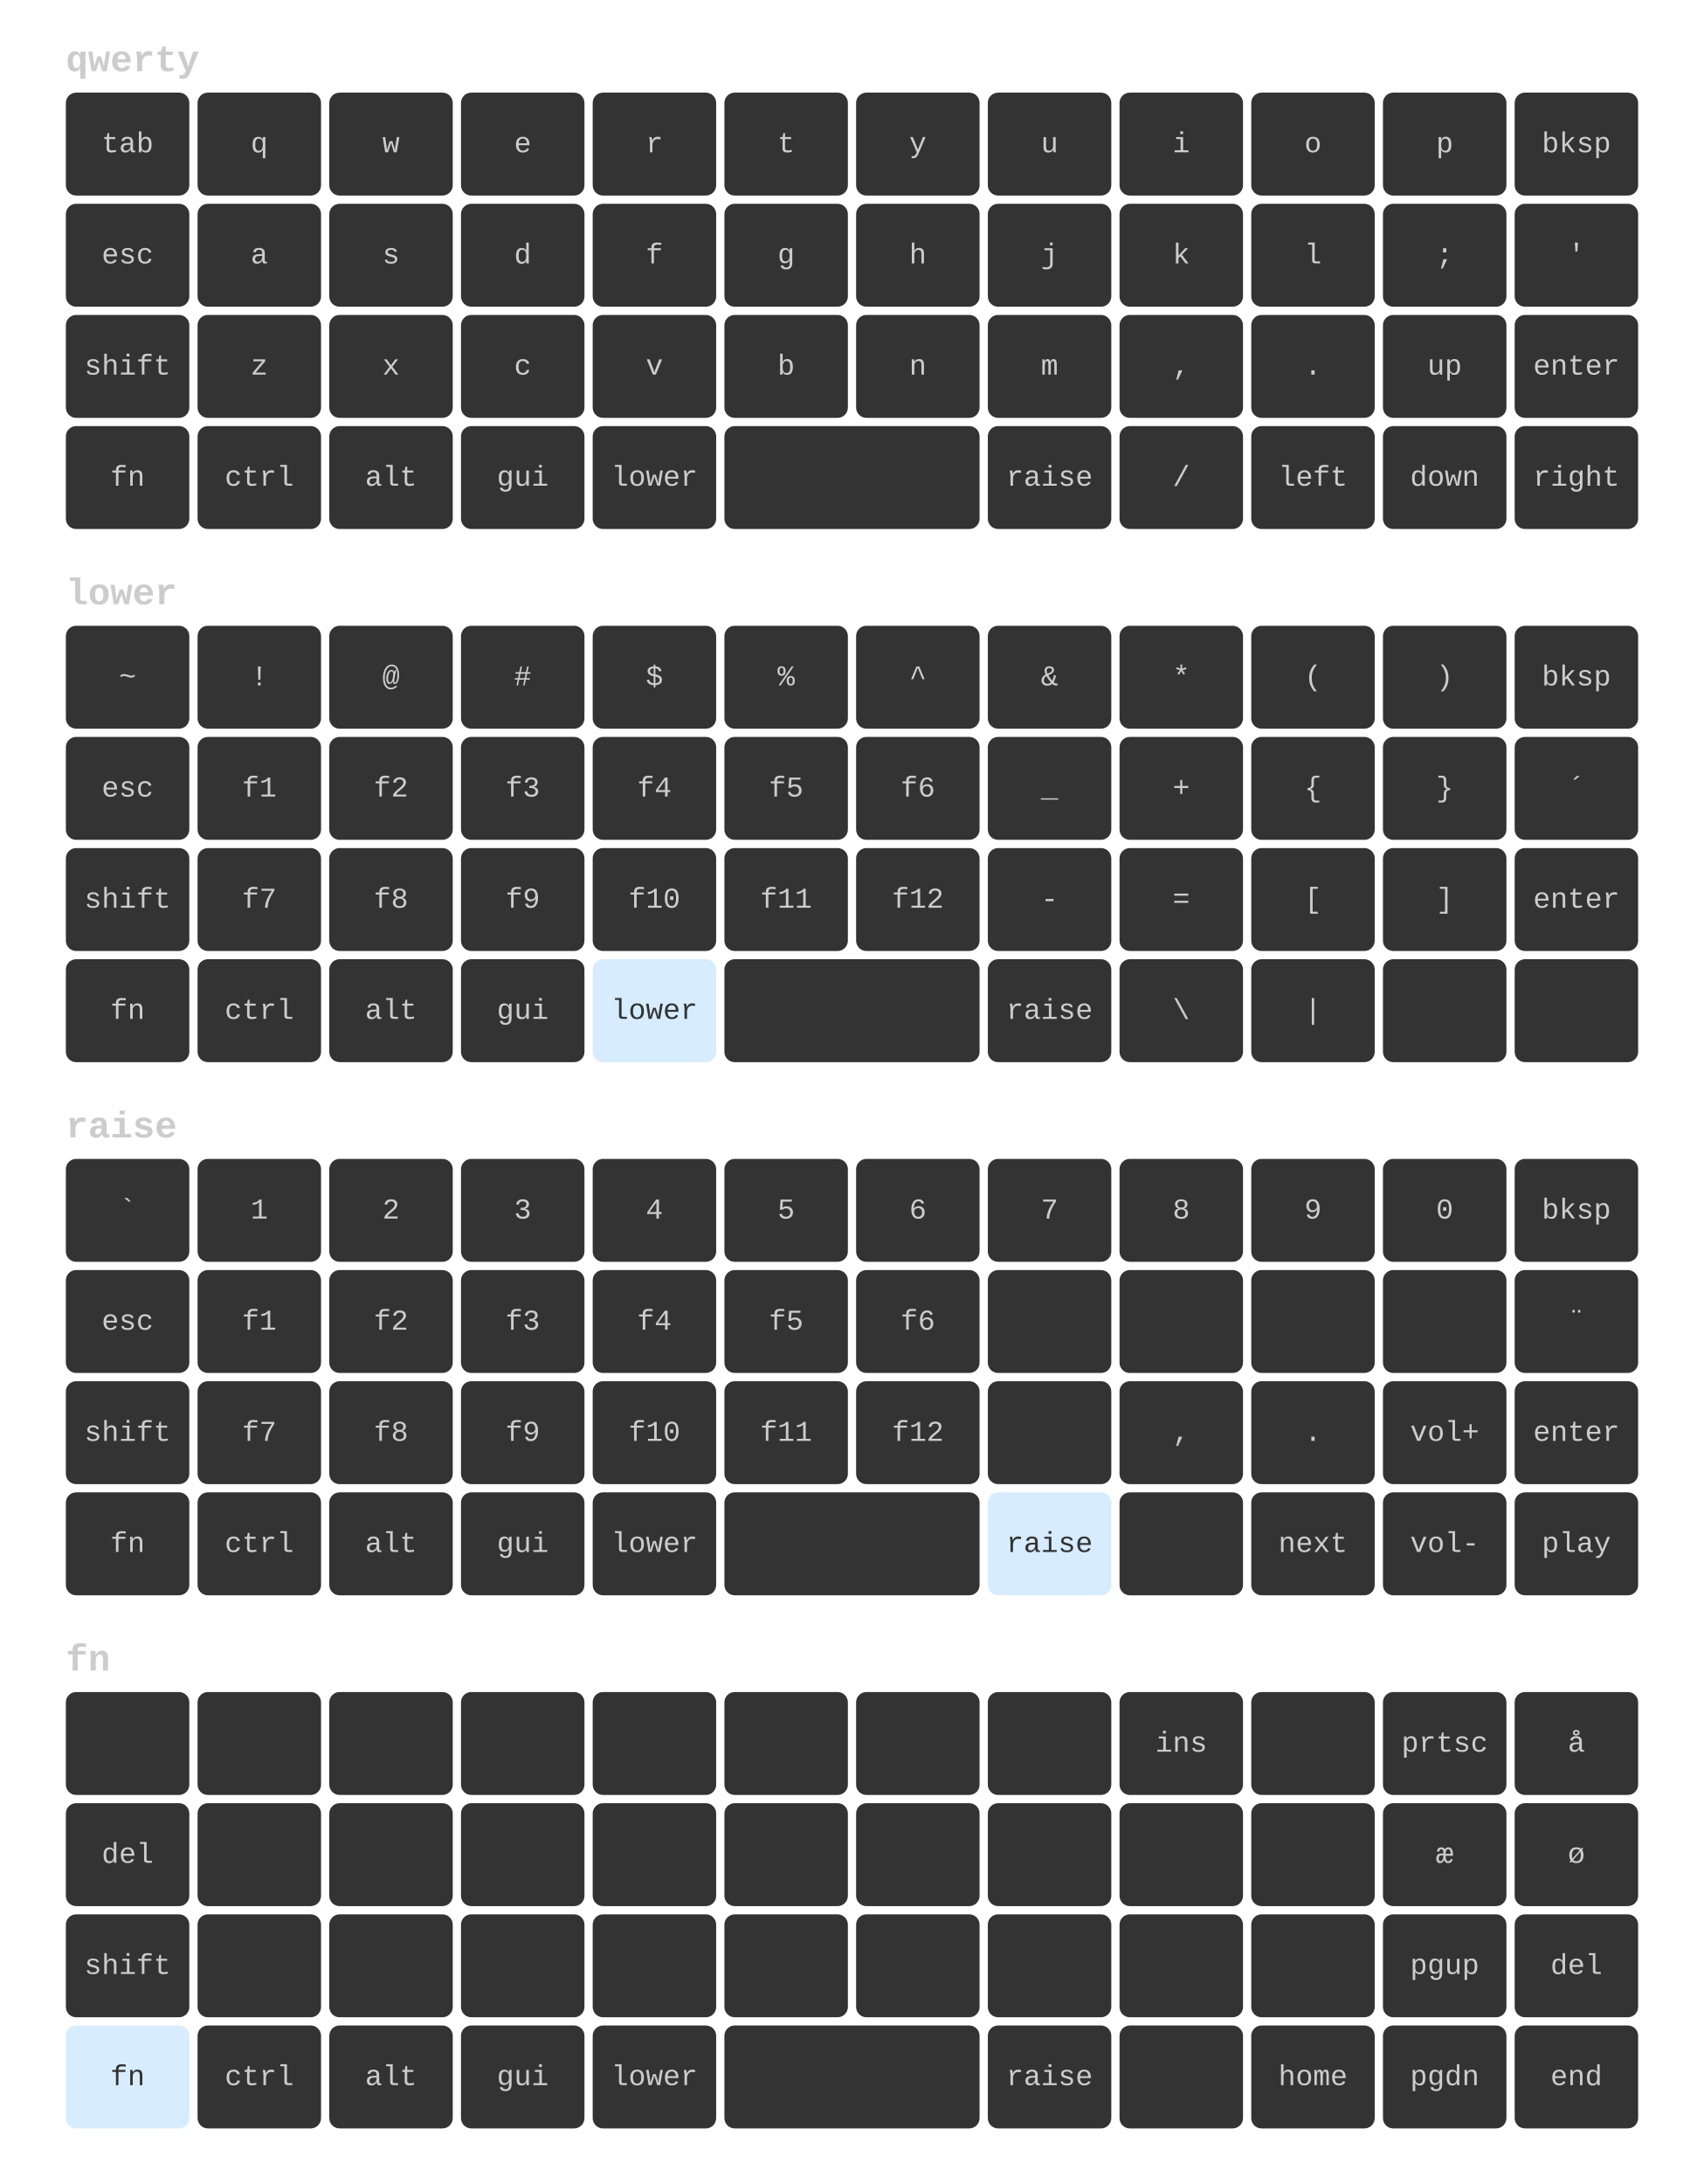
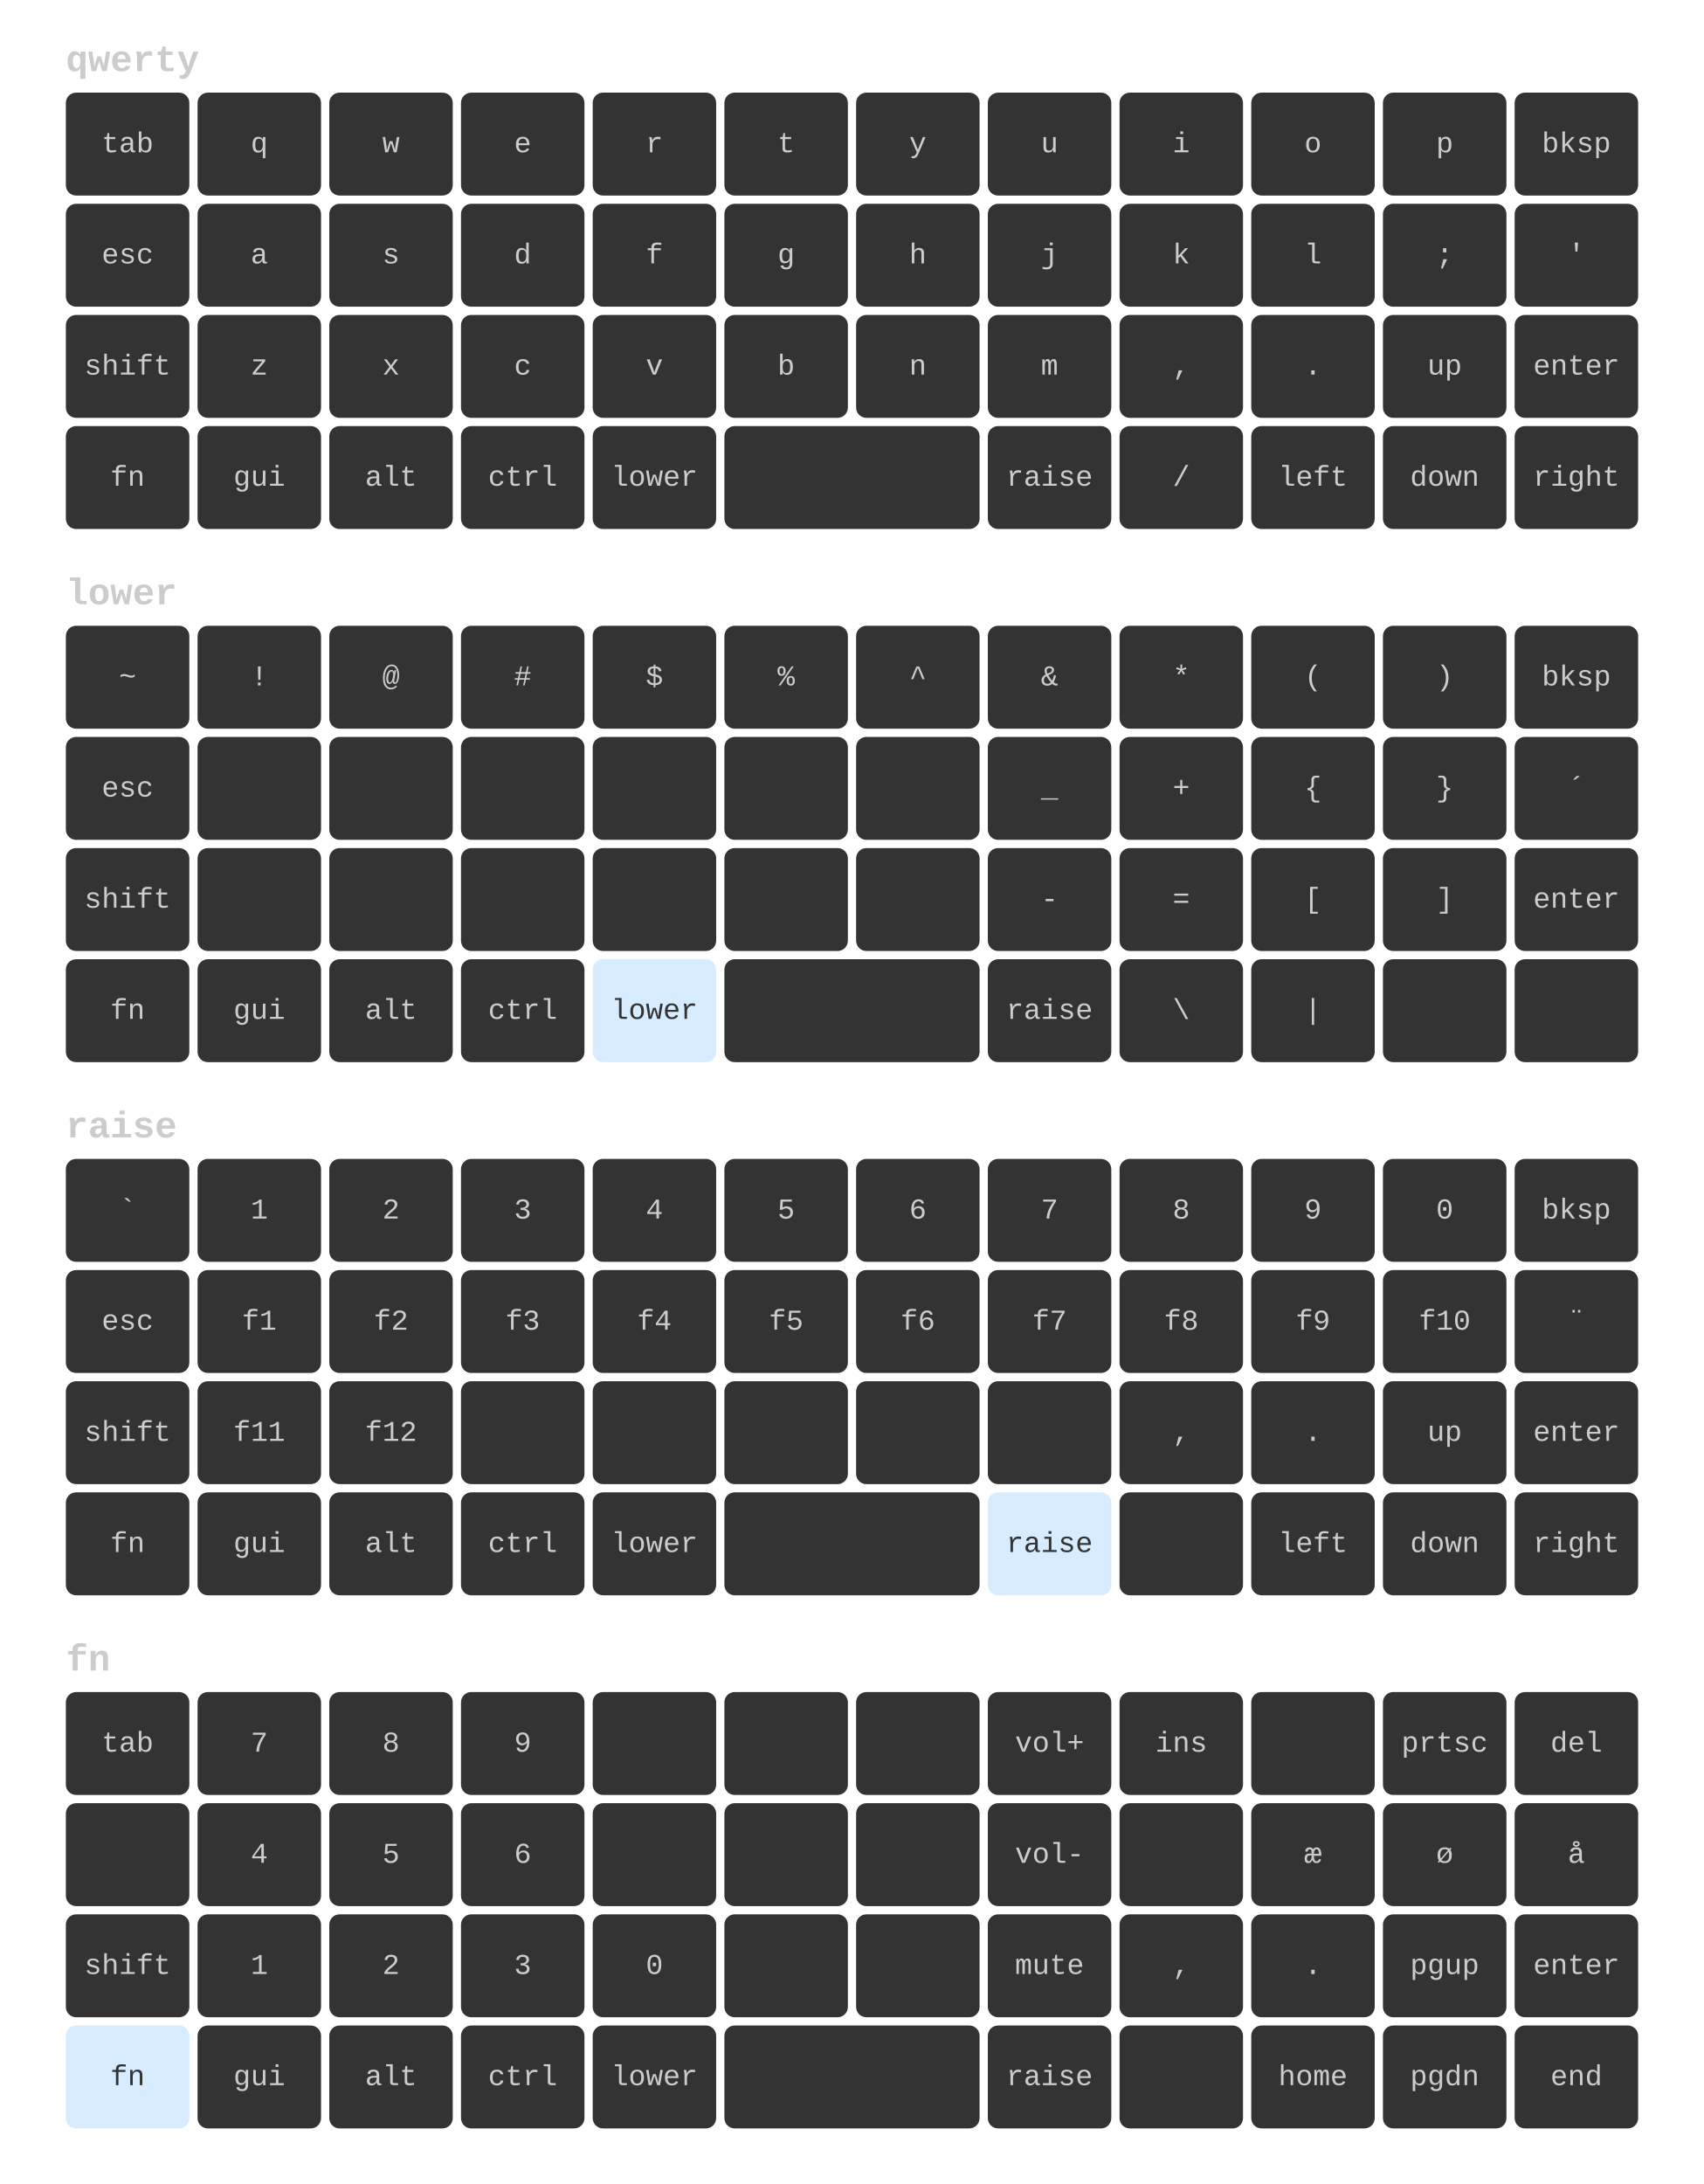
<svg xmlns="http://www.w3.org/2000/svg" width="828" height="1061" viewBox="0 0 828 1061">
  <style>
svg {
    font-family: SFMono-Regular,Consolas,Liberation Mono,Menlo,monospace;
    font-size: 14px;
    font-kerning: normal;
    text-rendering: optimizeLegibility;
    background-color: #111111;
}
rect {
    fill: #333333;
}
text {
    fill: #cccccc;
    text-anchor: middle;
    dominant-baseline: middle;
}
rect.hold {
    fill: #D7ECFE;
}
text.hold {
    fill: #333333;
}
.layer {
    fill: #cccccc;
    text-anchor: start;
    dominant-baseline: hanging;
    font-weight: bold;
    font-size: 18px;
}
</style>
  <text x="32" y="25" class="layer">qwerty</text>
  <rect x="32" y="45" width="60" height="50" rx="5" ry="5" />
  <text x="62" y="70">tab</text>
  <rect x="96" y="45" width="60" height="50" rx="5" ry="5" />
  <text x="126" y="70">q</text>
  <rect x="160" y="45" width="60" height="50" rx="5" ry="5" />
  <text x="190" y="70">w</text>
  <rect x="224" y="45" width="60" height="50" rx="5" ry="5" />
  <text x="254" y="70">e</text>
  <rect x="288" y="45" width="60" height="50" rx="5" ry="5" />
  <text x="318" y="70">r</text>
  <rect x="352" y="45" width="60" height="50" rx="5" ry="5" />
  <text x="382" y="70">t</text>
  <rect x="416" y="45" width="60" height="50" rx="5" ry="5" />
  <text x="446" y="70">y</text>
  <rect x="480" y="45" width="60" height="50" rx="5" ry="5" />
  <text x="510" y="70">u</text>
  <rect x="544" y="45" width="60" height="50" rx="5" ry="5" />
  <text x="574" y="70">i</text>
  <rect x="608" y="45" width="60" height="50" rx="5" ry="5" />
  <text x="638" y="70">o</text>
  <rect x="672" y="45" width="60" height="50" rx="5" ry="5" />
  <text x="702" y="70">p</text>
  <rect x="736" y="45" width="60" height="50" rx="5" ry="5" />
  <text x="766" y="70">bksp</text>
  <rect x="32" y="99" width="60" height="50" rx="5" ry="5" />
  <text x="62" y="124">esc</text>
  <rect x="96" y="99" width="60" height="50" rx="5" ry="5" />
  <text x="126" y="124">a</text>
  <rect x="160" y="99" width="60" height="50" rx="5" ry="5" />
  <text x="190" y="124">s</text>
  <rect x="224" y="99" width="60" height="50" rx="5" ry="5" />
  <text x="254" y="124">d</text>
  <rect x="288" y="99" width="60" height="50" rx="5" ry="5" />
  <text x="318" y="124">f</text>
  <rect x="352" y="99" width="60" height="50" rx="5" ry="5" />
  <text x="382" y="124">g</text>
  <rect x="416" y="99" width="60" height="50" rx="5" ry="5" />
  <text x="446" y="124">h</text>
  <rect x="480" y="99" width="60" height="50" rx="5" ry="5" />
  <text x="510" y="124">j</text>
  <rect x="544" y="99" width="60" height="50" rx="5" ry="5" />
  <text x="574" y="124">k</text>
  <rect x="608" y="99" width="60" height="50" rx="5" ry="5" />
  <text x="638" y="124">l</text>
  <rect x="672" y="99" width="60" height="50" rx="5" ry="5" />
  <text x="702" y="124">;</text>
  <rect x="736" y="99" width="60" height="50" rx="5" ry="5" />
  <text x="766" y="124">'</text>
  <rect x="32" y="153" width="60" height="50" rx="5" ry="5" />
  <text x="62" y="178">shift</text>
  <rect x="96" y="153" width="60" height="50" rx="5" ry="5" />
  <text x="126" y="178">z</text>
  <rect x="160" y="153" width="60" height="50" rx="5" ry="5" />
  <text x="190" y="178">x</text>
  <rect x="224" y="153" width="60" height="50" rx="5" ry="5" />
  <text x="254" y="178">c</text>
  <rect x="288" y="153" width="60" height="50" rx="5" ry="5" />
  <text x="318" y="178">v</text>
  <rect x="352" y="153" width="60" height="50" rx="5" ry="5" />
  <text x="382" y="178">b</text>
  <rect x="416" y="153" width="60" height="50" rx="5" ry="5" />
  <text x="446" y="178">n</text>
  <rect x="480" y="153" width="60" height="50" rx="5" ry="5" />
  <text x="510" y="178">m</text>
  <rect x="544" y="153" width="60" height="50" rx="5" ry="5" />
  <text x="574" y="178">,</text>
  <rect x="608" y="153" width="60" height="50" rx="5" ry="5" />
  <text x="638" y="178">.</text>
  <rect x="672" y="153" width="60" height="50" rx="5" ry="5" />
  <text x="702" y="178">up</text>
  <rect x="736" y="153" width="60" height="50" rx="5" ry="5" />
  <text x="766" y="178">enter</text>
  <rect x="32" y="207" width="60" height="50" rx="5" ry="5" />
  <text x="62" y="232">fn</text>
  <rect x="96" y="207" width="60" height="50" rx="5" ry="5" />
-   <text x="126" y="232">ctrl</text>
+   <text x="126" y="232">gui</text>
  <rect x="160" y="207" width="60" height="50" rx="5" ry="5" />
  <text x="190" y="232">alt</text>
  <rect x="224" y="207" width="60" height="50" rx="5" ry="5" />
-   <text x="254" y="232">gui</text>
+   <text x="254" y="232">ctrl</text>
  <rect x="288" y="207" width="60" height="50" rx="5" ry="5" />
  <text x="318" y="232">lower</text>
  <rect x="352" y="207" width="124" height="50" rx="5" ry="5" />
  <text x="414" y="232" />
  <rect x="480" y="207" width="60" height="50" rx="5" ry="5" />
  <text x="510" y="232">raise</text>
  <rect x="544" y="207" width="60" height="50" rx="5" ry="5" />
  <text x="574" y="232">/</text>
  <rect x="608" y="207" width="60" height="50" rx="5" ry="5" />
  <text x="638" y="232">left</text>
  <rect x="672" y="207" width="60" height="50" rx="5" ry="5" />
  <text x="702" y="232">down</text>
  <rect x="736" y="207" width="60" height="50" rx="5" ry="5" />
  <text x="766" y="232">right</text>
  <text x="32" y="284" class="layer">lower</text>
  <rect x="32" y="304" width="60" height="50" rx="5" ry="5" />
  <text x="62" y="329">~</text>
  <rect x="96" y="304" width="60" height="50" rx="5" ry="5" />
  <text x="126" y="329">!</text>
  <rect x="160" y="304" width="60" height="50" rx="5" ry="5" />
  <text x="190" y="329">@</text>
  <rect x="224" y="304" width="60" height="50" rx="5" ry="5" />
  <text x="254" y="329">#</text>
  <rect x="288" y="304" width="60" height="50" rx="5" ry="5" />
  <text x="318" y="329">$</text>
  <rect x="352" y="304" width="60" height="50" rx="5" ry="5" />
  <text x="382" y="329">%</text>
  <rect x="416" y="304" width="60" height="50" rx="5" ry="5" />
  <text x="446" y="329">^</text>
  <rect x="480" y="304" width="60" height="50" rx="5" ry="5" />
  <text x="510" y="329">&amp;</text>
  <rect x="544" y="304" width="60" height="50" rx="5" ry="5" />
  <text x="574" y="329">*</text>
  <rect x="608" y="304" width="60" height="50" rx="5" ry="5" />
  <text x="638" y="329">(</text>
  <rect x="672" y="304" width="60" height="50" rx="5" ry="5" />
  <text x="702" y="329">)</text>
  <rect x="736" y="304" width="60" height="50" rx="5" ry="5" />
  <text x="766" y="329">bksp</text>
  <rect x="32" y="358" width="60" height="50" rx="5" ry="5" />
  <text x="62" y="383">esc</text>
  <rect x="96" y="358" width="60" height="50" rx="5" ry="5" />
-   <text x="126" y="383">f1</text>
+   <text x="126" y="383" />
  <rect x="160" y="358" width="60" height="50" rx="5" ry="5" />
-   <text x="190" y="383">f2</text>
+   <text x="190" y="383" />
  <rect x="224" y="358" width="60" height="50" rx="5" ry="5" />
-   <text x="254" y="383">f3</text>
+   <text x="254" y="383" />
  <rect x="288" y="358" width="60" height="50" rx="5" ry="5" />
-   <text x="318" y="383">f4</text>
+   <text x="318" y="383" />
  <rect x="352" y="358" width="60" height="50" rx="5" ry="5" />
-   <text x="382" y="383">f5</text>
+   <text x="382" y="383" />
  <rect x="416" y="358" width="60" height="50" rx="5" ry="5" />
-   <text x="446" y="383">f6</text>
+   <text x="446" y="383" />
  <rect x="480" y="358" width="60" height="50" rx="5" ry="5" />
  <text x="510" y="383">_</text>
  <rect x="544" y="358" width="60" height="50" rx="5" ry="5" />
  <text x="574" y="383">+</text>
  <rect x="608" y="358" width="60" height="50" rx="5" ry="5" />
  <text x="638" y="383">{</text>
  <rect x="672" y="358" width="60" height="50" rx="5" ry="5" />
  <text x="702" y="383">}</text>
  <rect x="736" y="358" width="60" height="50" rx="5" ry="5" />
  <text x="766" y="383">´</text>
  <rect x="32" y="412" width="60" height="50" rx="5" ry="5" />
  <text x="62" y="437">shift</text>
  <rect x="96" y="412" width="60" height="50" rx="5" ry="5" />
-   <text x="126" y="437">f7</text>
+   <text x="126" y="437" />
  <rect x="160" y="412" width="60" height="50" rx="5" ry="5" />
-   <text x="190" y="437">f8</text>
+   <text x="190" y="437" />
  <rect x="224" y="412" width="60" height="50" rx="5" ry="5" />
-   <text x="254" y="437">f9</text>
+   <text x="254" y="437" />
  <rect x="288" y="412" width="60" height="50" rx="5" ry="5" />
-   <text x="318" y="437">f10</text>
+   <text x="318" y="437" />
  <rect x="352" y="412" width="60" height="50" rx="5" ry="5" />
-   <text x="382" y="437">f11</text>
+   <text x="382" y="437" />
  <rect x="416" y="412" width="60" height="50" rx="5" ry="5" />
-   <text x="446" y="437">f12</text>
+   <text x="446" y="437" />
  <rect x="480" y="412" width="60" height="50" rx="5" ry="5" />
  <text x="510" y="437">-</text>
  <rect x="544" y="412" width="60" height="50" rx="5" ry="5" />
  <text x="574" y="437">=</text>
  <rect x="608" y="412" width="60" height="50" rx="5" ry="5" />
  <text x="638" y="437">[</text>
  <rect x="672" y="412" width="60" height="50" rx="5" ry="5" />
  <text x="702" y="437">]</text>
  <rect x="736" y="412" width="60" height="50" rx="5" ry="5" />
  <text x="766" y="437">enter</text>
  <rect x="32" y="466" width="60" height="50" rx="5" ry="5" />
  <text x="62" y="491">fn</text>
  <rect x="96" y="466" width="60" height="50" rx="5" ry="5" />
-   <text x="126" y="491">ctrl</text>
+   <text x="126" y="491">gui</text>
  <rect x="160" y="466" width="60" height="50" rx="5" ry="5" />
  <text x="190" y="491">alt</text>
  <rect x="224" y="466" width="60" height="50" rx="5" ry="5" />
-   <text x="254" y="491">gui</text>
+   <text x="254" y="491">ctrl</text>
  <rect x="288" y="466" width="60" height="50" class="hold" rx="5" ry="5" />
  <text x="318" y="491" class="hold">lower</text>
  <rect x="352" y="466" width="124" height="50" rx="5" ry="5" />
  <text x="414" y="491" />
  <rect x="480" y="466" width="60" height="50" rx="5" ry="5" />
  <text x="510" y="491">raise</text>
  <rect x="544" y="466" width="60" height="50" rx="5" ry="5" />
  <text x="574" y="491">\</text>
  <rect x="608" y="466" width="60" height="50" rx="5" ry="5" />
  <text x="638" y="491">|</text>
  <rect x="672" y="466" width="60" height="50" rx="5" ry="5" />
  <text x="702" y="491" />
  <rect x="736" y="466" width="60" height="50" rx="5" ry="5" />
  <text x="766" y="491" />
  <text x="32" y="543" class="layer">raise</text>
  <rect x="32" y="563" width="60" height="50" rx="5" ry="5" />
  <text x="62" y="588">`</text>
  <rect x="96" y="563" width="60" height="50" rx="5" ry="5" />
  <text x="126" y="588">1</text>
  <rect x="160" y="563" width="60" height="50" rx="5" ry="5" />
  <text x="190" y="588">2</text>
  <rect x="224" y="563" width="60" height="50" rx="5" ry="5" />
  <text x="254" y="588">3</text>
  <rect x="288" y="563" width="60" height="50" rx="5" ry="5" />
  <text x="318" y="588">4</text>
  <rect x="352" y="563" width="60" height="50" rx="5" ry="5" />
  <text x="382" y="588">5</text>
  <rect x="416" y="563" width="60" height="50" rx="5" ry="5" />
  <text x="446" y="588">6</text>
  <rect x="480" y="563" width="60" height="50" rx="5" ry="5" />
  <text x="510" y="588">7</text>
  <rect x="544" y="563" width="60" height="50" rx="5" ry="5" />
  <text x="574" y="588">8</text>
  <rect x="608" y="563" width="60" height="50" rx="5" ry="5" />
  <text x="638" y="588">9</text>
  <rect x="672" y="563" width="60" height="50" rx="5" ry="5" />
  <text x="702" y="588">0</text>
  <rect x="736" y="563" width="60" height="50" rx="5" ry="5" />
  <text x="766" y="588">bksp</text>
  <rect x="32" y="617" width="60" height="50" rx="5" ry="5" />
  <text x="62" y="642">esc</text>
  <rect x="96" y="617" width="60" height="50" rx="5" ry="5" />
  <text x="126" y="642">f1</text>
  <rect x="160" y="617" width="60" height="50" rx="5" ry="5" />
  <text x="190" y="642">f2</text>
  <rect x="224" y="617" width="60" height="50" rx="5" ry="5" />
  <text x="254" y="642">f3</text>
  <rect x="288" y="617" width="60" height="50" rx="5" ry="5" />
  <text x="318" y="642">f4</text>
  <rect x="352" y="617" width="60" height="50" rx="5" ry="5" />
  <text x="382" y="642">f5</text>
  <rect x="416" y="617" width="60" height="50" rx="5" ry="5" />
  <text x="446" y="642">f6</text>
  <rect x="480" y="617" width="60" height="50" rx="5" ry="5" />
-   <text x="510" y="642" />
+   <text x="510" y="642">f7</text>
  <rect x="544" y="617" width="60" height="50" rx="5" ry="5" />
-   <text x="574" y="642" />
+   <text x="574" y="642">f8</text>
  <rect x="608" y="617" width="60" height="50" rx="5" ry="5" />
-   <text x="638" y="642" />
+   <text x="638" y="642">f9</text>
  <rect x="672" y="617" width="60" height="50" rx="5" ry="5" />
-   <text x="702" y="642" />
+   <text x="702" y="642">f10</text>
  <rect x="736" y="617" width="60" height="50" rx="5" ry="5" />
  <text x="766" y="642">¨</text>
  <rect x="32" y="671" width="60" height="50" rx="5" ry="5" />
  <text x="62" y="696">shift</text>
  <rect x="96" y="671" width="60" height="50" rx="5" ry="5" />
-   <text x="126" y="696">f7</text>
+   <text x="126" y="696">f11</text>
  <rect x="160" y="671" width="60" height="50" rx="5" ry="5" />
-   <text x="190" y="696">f8</text>
+   <text x="190" y="696">f12</text>
  <rect x="224" y="671" width="60" height="50" rx="5" ry="5" />
-   <text x="254" y="696">f9</text>
+   <text x="254" y="696" />
  <rect x="288" y="671" width="60" height="50" rx="5" ry="5" />
-   <text x="318" y="696">f10</text>
+   <text x="318" y="696" />
  <rect x="352" y="671" width="60" height="50" rx="5" ry="5" />
-   <text x="382" y="696">f11</text>
+   <text x="382" y="696" />
  <rect x="416" y="671" width="60" height="50" rx="5" ry="5" />
-   <text x="446" y="696">f12</text>
+   <text x="446" y="696" />
  <rect x="480" y="671" width="60" height="50" rx="5" ry="5" />
  <text x="510" y="696" />
  <rect x="544" y="671" width="60" height="50" rx="5" ry="5" />
  <text x="574" y="696">,</text>
  <rect x="608" y="671" width="60" height="50" rx="5" ry="5" />
  <text x="638" y="696">.</text>
  <rect x="672" y="671" width="60" height="50" rx="5" ry="5" />
-   <text x="702" y="696">vol+</text>
+   <text x="702" y="696">up</text>
  <rect x="736" y="671" width="60" height="50" rx="5" ry="5" />
  <text x="766" y="696">enter</text>
  <rect x="32" y="725" width="60" height="50" rx="5" ry="5" />
  <text x="62" y="750">fn</text>
  <rect x="96" y="725" width="60" height="50" rx="5" ry="5" />
-   <text x="126" y="750">ctrl</text>
+   <text x="126" y="750">gui</text>
  <rect x="160" y="725" width="60" height="50" rx="5" ry="5" />
  <text x="190" y="750">alt</text>
  <rect x="224" y="725" width="60" height="50" rx="5" ry="5" />
-   <text x="254" y="750">gui</text>
+   <text x="254" y="750">ctrl</text>
  <rect x="288" y="725" width="60" height="50" rx="5" ry="5" />
  <text x="318" y="750">lower</text>
  <rect x="352" y="725" width="124" height="50" rx="5" ry="5" />
  <text x="414" y="750" />
  <rect x="480" y="725" width="60" height="50" class="hold" rx="5" ry="5" />
  <text x="510" y="750" class="hold">raise</text>
  <rect x="544" y="725" width="60" height="50" rx="5" ry="5" />
  <text x="574" y="750" />
  <rect x="608" y="725" width="60" height="50" rx="5" ry="5" />
-   <text x="638" y="750">next</text>
+   <text x="638" y="750">left</text>
  <rect x="672" y="725" width="60" height="50" rx="5" ry="5" />
-   <text x="702" y="750">vol-</text>
+   <text x="702" y="750">down</text>
  <rect x="736" y="725" width="60" height="50" rx="5" ry="5" />
-   <text x="766" y="750">play</text>
+   <text x="766" y="750">right</text>
  <text x="32" y="802" class="layer">fn</text>
  <rect x="32" y="822" width="60" height="50" rx="5" ry="5" />
-   <text x="62" y="847" />
+   <text x="62" y="847">tab</text>
  <rect x="96" y="822" width="60" height="50" rx="5" ry="5" />
-   <text x="126" y="847" />
+   <text x="126" y="847">7</text>
  <rect x="160" y="822" width="60" height="50" rx="5" ry="5" />
-   <text x="190" y="847" />
+   <text x="190" y="847">8</text>
  <rect x="224" y="822" width="60" height="50" rx="5" ry="5" />
-   <text x="254" y="847" />
+   <text x="254" y="847">9</text>
  <rect x="288" y="822" width="60" height="50" rx="5" ry="5" />
  <text x="318" y="847" />
  <rect x="352" y="822" width="60" height="50" rx="5" ry="5" />
  <text x="382" y="847" />
  <rect x="416" y="822" width="60" height="50" rx="5" ry="5" />
  <text x="446" y="847" />
  <rect x="480" y="822" width="60" height="50" rx="5" ry="5" />
-   <text x="510" y="847" />
+   <text x="510" y="847">vol+</text>
  <rect x="544" y="822" width="60" height="50" rx="5" ry="5" />
  <text x="574" y="847">ins</text>
  <rect x="608" y="822" width="60" height="50" rx="5" ry="5" />
  <text x="638" y="847" />
  <rect x="672" y="822" width="60" height="50" rx="5" ry="5" />
  <text x="702" y="847">prtsc</text>
  <rect x="736" y="822" width="60" height="50" rx="5" ry="5" />
-   <text x="766" y="847">å</text>
+   <text x="766" y="847">del</text>
  <rect x="32" y="876" width="60" height="50" rx="5" ry="5" />
-   <text x="62" y="901">del</text>
+   <text x="62" y="901" />
  <rect x="96" y="876" width="60" height="50" rx="5" ry="5" />
-   <text x="126" y="901" />
+   <text x="126" y="901">4</text>
  <rect x="160" y="876" width="60" height="50" rx="5" ry="5" />
-   <text x="190" y="901" />
+   <text x="190" y="901">5</text>
  <rect x="224" y="876" width="60" height="50" rx="5" ry="5" />
-   <text x="254" y="901" />
+   <text x="254" y="901">6</text>
  <rect x="288" y="876" width="60" height="50" rx="5" ry="5" />
  <text x="318" y="901" />
  <rect x="352" y="876" width="60" height="50" rx="5" ry="5" />
  <text x="382" y="901" />
  <rect x="416" y="876" width="60" height="50" rx="5" ry="5" />
  <text x="446" y="901" />
  <rect x="480" y="876" width="60" height="50" rx="5" ry="5" />
-   <text x="510" y="901" />
+   <text x="510" y="901">vol-</text>
  <rect x="544" y="876" width="60" height="50" rx="5" ry="5" />
  <text x="574" y="901" />
  <rect x="608" y="876" width="60" height="50" rx="5" ry="5" />
-   <text x="638" y="901" />
+   <text x="638" y="901">æ</text>
  <rect x="672" y="876" width="60" height="50" rx="5" ry="5" />
-   <text x="702" y="901">æ</text>
+   <text x="702" y="901">ø</text>
  <rect x="736" y="876" width="60" height="50" rx="5" ry="5" />
-   <text x="766" y="901">ø</text>
+   <text x="766" y="901">å</text>
  <rect x="32" y="930" width="60" height="50" rx="5" ry="5" />
  <text x="62" y="955">shift</text>
  <rect x="96" y="930" width="60" height="50" rx="5" ry="5" />
-   <text x="126" y="955" />
+   <text x="126" y="955">1</text>
  <rect x="160" y="930" width="60" height="50" rx="5" ry="5" />
-   <text x="190" y="955" />
+   <text x="190" y="955">2</text>
  <rect x="224" y="930" width="60" height="50" rx="5" ry="5" />
-   <text x="254" y="955" />
+   <text x="254" y="955">3</text>
  <rect x="288" y="930" width="60" height="50" rx="5" ry="5" />
-   <text x="318" y="955" />
+   <text x="318" y="955">0</text>
  <rect x="352" y="930" width="60" height="50" rx="5" ry="5" />
  <text x="382" y="955" />
  <rect x="416" y="930" width="60" height="50" rx="5" ry="5" />
  <text x="446" y="955" />
  <rect x="480" y="930" width="60" height="50" rx="5" ry="5" />
-   <text x="510" y="955" />
+   <text x="510" y="955">mute</text>
  <rect x="544" y="930" width="60" height="50" rx="5" ry="5" />
-   <text x="574" y="955" />
+   <text x="574" y="955">,</text>
  <rect x="608" y="930" width="60" height="50" rx="5" ry="5" />
-   <text x="638" y="955" />
+   <text x="638" y="955">.</text>
  <rect x="672" y="930" width="60" height="50" rx="5" ry="5" />
  <text x="702" y="955">pgup</text>
  <rect x="736" y="930" width="60" height="50" rx="5" ry="5" />
-   <text x="766" y="955">del</text>
+   <text x="766" y="955">enter</text>
  <rect x="32" y="984" width="60" height="50" class="hold" rx="5" ry="5" />
  <text x="62" y="1009" class="hold">fn</text>
  <rect x="96" y="984" width="60" height="50" rx="5" ry="5" />
-   <text x="126" y="1009">ctrl</text>
+   <text x="126" y="1009">gui</text>
  <rect x="160" y="984" width="60" height="50" rx="5" ry="5" />
  <text x="190" y="1009">alt</text>
  <rect x="224" y="984" width="60" height="50" rx="5" ry="5" />
-   <text x="254" y="1009">gui</text>
+   <text x="254" y="1009">ctrl</text>
  <rect x="288" y="984" width="60" height="50" rx="5" ry="5" />
  <text x="318" y="1009">lower</text>
  <rect x="352" y="984" width="124" height="50" rx="5" ry="5" />
  <text x="414" y="1009" />
  <rect x="480" y="984" width="60" height="50" rx="5" ry="5" />
  <text x="510" y="1009">raise</text>
  <rect x="544" y="984" width="60" height="50" rx="5" ry="5" />
  <text x="574" y="1009" />
  <rect x="608" y="984" width="60" height="50" rx="5" ry="5" />
  <text x="638" y="1009">home</text>
  <rect x="672" y="984" width="60" height="50" rx="5" ry="5" />
  <text x="702" y="1009">pgdn</text>
  <rect x="736" y="984" width="60" height="50" rx="5" ry="5" />
  <text x="766" y="1009">end</text>
</svg>
